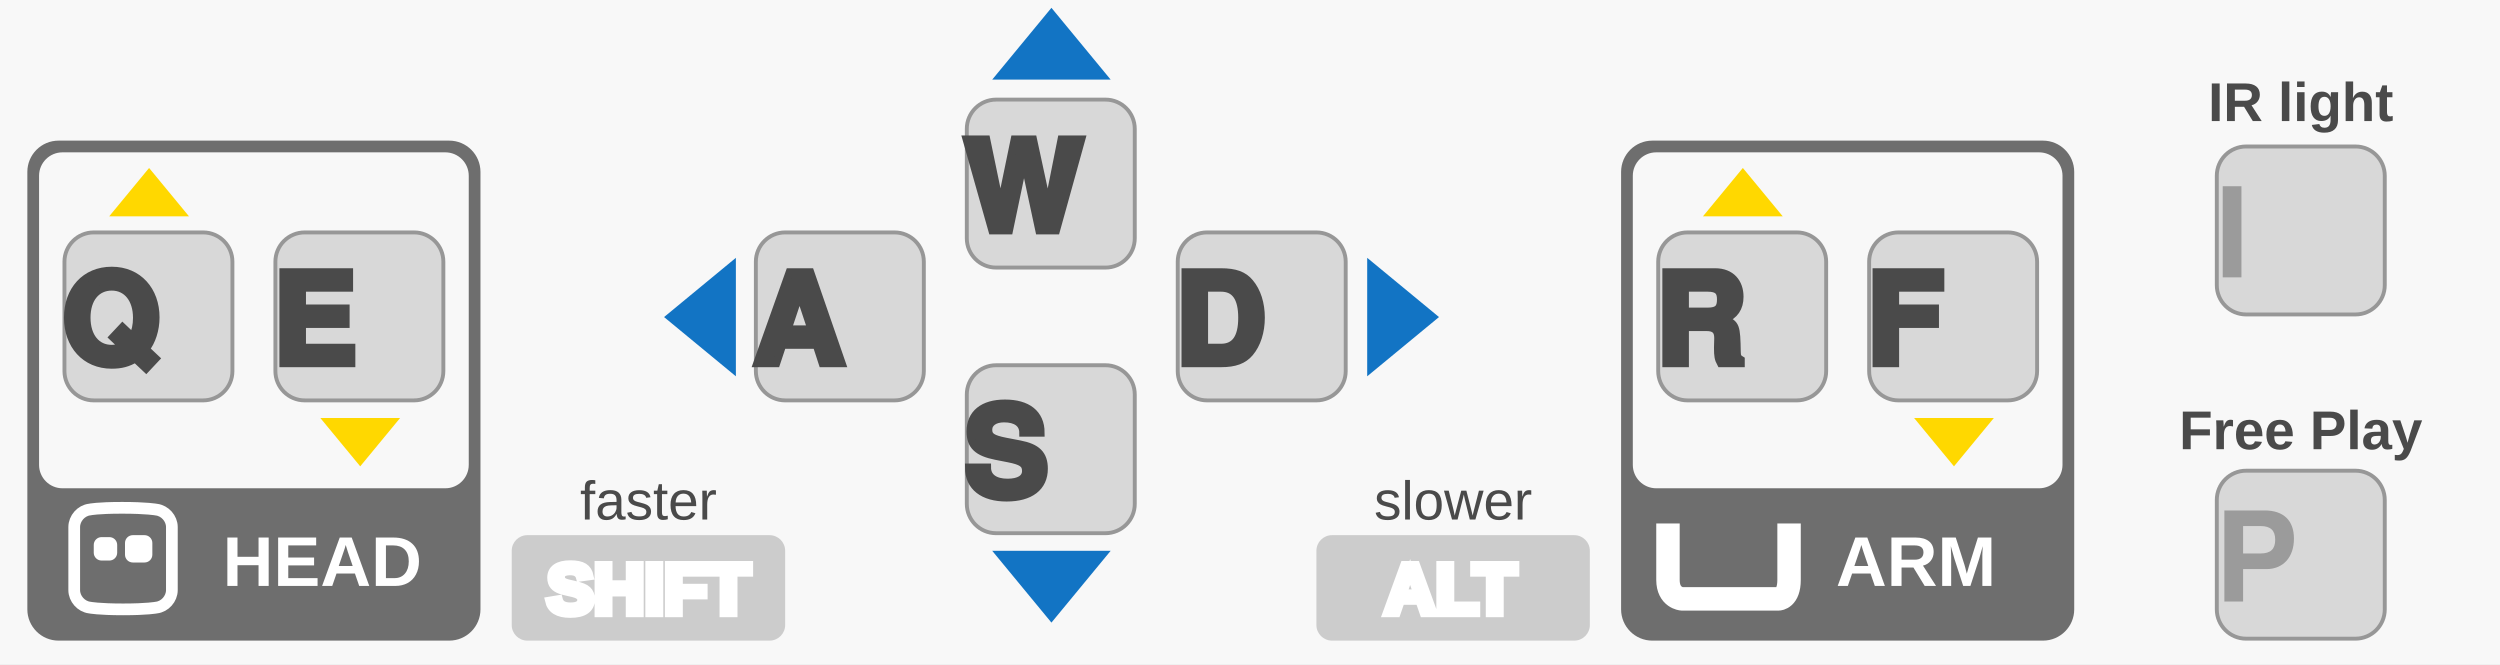
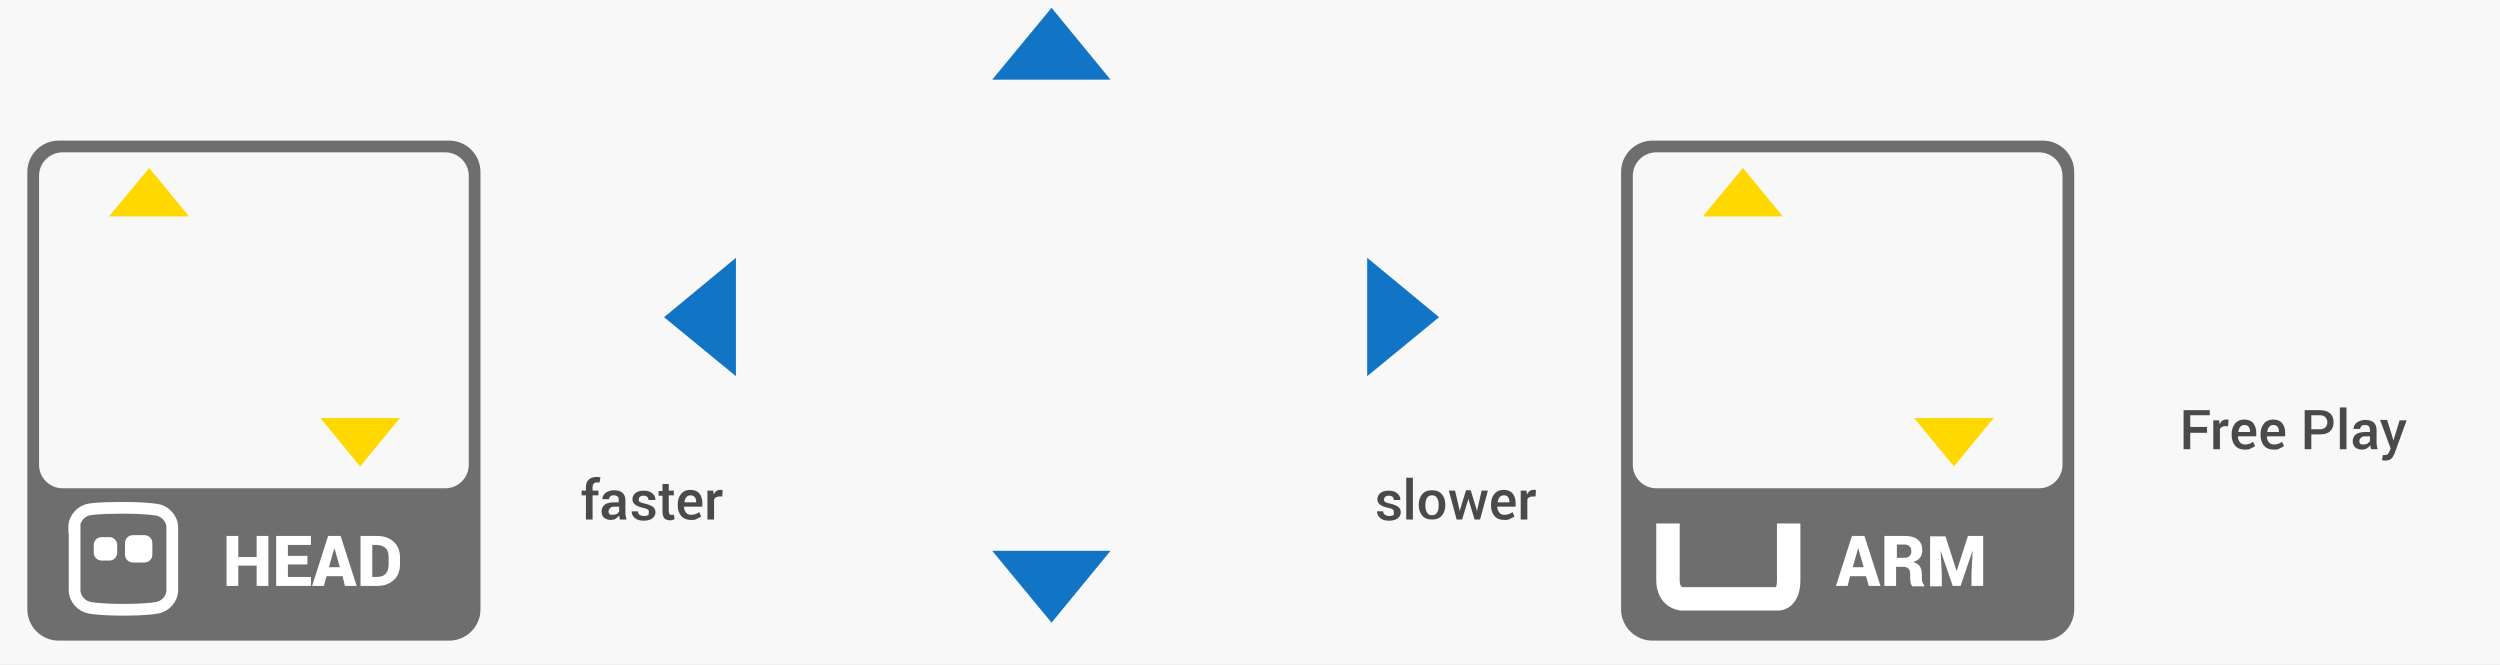
- <svg xmlns="http://www.w3.org/2000/svg" xmlns:xlink="http://www.w3.org/1999/xlink" width="640px" height="170px" viewBox="0 0 640 170" version="1.1">
-   <defs>
-     <rect id="path-1" x="0" y="0" width="44" height="44" rx="8" />
-     <mask id="mask-2" maskContentUnits="userSpaceOnUse" maskUnits="objectBoundingBox" x="0" y="0" width="44" height="44" fill="white">
-       <use xlink:href="#path-1" />
-     </mask>
-     <rect id="path-3" x="0" y="0" width="44" height="44" rx="8" />
-     <mask id="mask-4" maskContentUnits="userSpaceOnUse" maskUnits="objectBoundingBox" x="0" y="0" width="44" height="44" fill="white">
-       <use xlink:href="#path-3" />
-     </mask>
-     <rect id="path-5" x="0" y="0" width="44" height="44" rx="8" />
-     <mask id="mask-6" maskContentUnits="userSpaceOnUse" maskUnits="objectBoundingBox" x="0" y="0" width="44" height="44" fill="white">
-       <use xlink:href="#path-5" />
-     </mask>
-     <rect id="path-7" x="0" y="0" width="44" height="44" rx="8" />
-     <mask id="mask-8" maskContentUnits="userSpaceOnUse" maskUnits="objectBoundingBox" x="0" y="0" width="44" height="44" fill="white">
-       <use xlink:href="#path-7" />
-     </mask>
-     <rect id="path-9" x="0" y="0" width="44" height="44" rx="8" />
-     <mask id="mask-10" maskContentUnits="userSpaceOnUse" maskUnits="objectBoundingBox" x="0" y="0" width="44" height="44" fill="white">
-       <use xlink:href="#path-9" />
-     </mask>
-     <rect id="path-11" x="0" y="0" width="44" height="44" rx="8" />
-     <mask id="mask-12" maskContentUnits="userSpaceOnUse" maskUnits="objectBoundingBox" x="0" y="0" width="44" height="44" fill="white">
-       <use xlink:href="#path-11" />
-     </mask>
-     <rect id="path-13" x="0" y="0" width="44" height="44" rx="8" />
-     <mask id="mask-14" maskContentUnits="userSpaceOnUse" maskUnits="objectBoundingBox" x="0" y="0" width="44" height="44" fill="white">
-       <use xlink:href="#path-13" />
-     </mask>
-     <rect id="path-15" x="0" y="0" width="44" height="44" rx="8" />
-     <mask id="mask-16" maskContentUnits="userSpaceOnUse" maskUnits="objectBoundingBox" x="0" y="0" width="44" height="44" fill="white">
-       <use xlink:href="#path-15" />
-     </mask>
-     <rect id="path-17" x="0" y="0" width="44" height="44" rx="8" />
-     <mask id="mask-18" maskContentUnits="userSpaceOnUse" maskUnits="objectBoundingBox" x="0" y="0" width="44" height="44" fill="white">
-       <use xlink:href="#path-17" />
-     </mask>
-     <rect id="path-19" x="0" y="0" width="44" height="44" rx="8" />
-     <mask id="mask-20" maskContentUnits="userSpaceOnUse" maskUnits="objectBoundingBox" x="0" y="0" width="44" height="44" fill="white">
-       <use xlink:href="#path-19" />
-     </mask>
-   </defs>
-   <g id="Page-1" stroke="none" stroke-width="1" fill="none" fill-rule="evenodd">
-     <g id="controls_background_wide">
-       <rect id="background-size-0-alpha" fill-opacity="0.5" fill="#FFFFFF" x="0" y="0" width="640" height="170" />
-       <g id="head-bg" transform="translate(7, 36)">
-         <path d="M0,8.007 C0,3.585 3.583,0 7.996,0 L108.004,0 C112.42,0 116,3.591 116,8.007 L116,119.993 C116,124.415 112.417,128 108.004,128 L7.996,128 C3.58,128 0,124.409 0,119.993 L0,8.007 Z M3,8.996 L3,83.004 C3,86.308 5.683,89 8.992,89 L107.008,89 C110.308,89 113,86.315 113,83.004 L113,8.996 C113,5.692 110.317,3 107.008,3 L8.992,3 C5.692,3 3,5.685 3,8.996 Z" id="Combined-Shape" fill="#6E6E6E" />
-         <g id="head-icon" transform="translate(12, 94)">
-           <path d="M0,4.929 C0,2.72 1.77,0.687 3.971,0.441 C3.971,0.441 5.893,7.8214981e-16 12.262,0 C18.63,0 21.033,0.466 21.033,0.466 C23.224,0.721 25,2.723 25,4.929 L25,21.071 C25,23.28 23.222,25.303 21.025,25.543 C21.025,25.543 18.75,26 12.5,26 C6.25,26 3.961,25.541 3.961,25.541 C1.774,25.282 0,23.277 0,21.071 L0,4.929 Z" id="Rectangle-6" stroke="#FFFFFF" stroke-width="3" />
-           <rect id="Rectangle-4" fill="#FFFFFF" x="13" y="7" width="7" height="7" rx="2" />
-           <rect id="Rectangle-4-Copy" fill="#FFFFFF" x="5" y="7.5" width="6" height="6" rx="2" />
-         </g>
-         <text id="HEAD" font-family="LiberationSans-Bold, Liberation Sans" font-size="18" font-weight="bold" fill="#FFFFFF">
-           <tspan x="50" y="114">HEAD</tspan>
-         </text>
-       </g>
-       <g id="arm-bg" transform="translate(415, 36)">
-         <path d="M0,8.007 C0,3.585 3.583,0 7.996,0 L108.004,0 C112.42,0 116,3.591 116,8.007 L116,119.993 C116,124.415 112.417,128 108.004,128 L7.996,128 C3.58,128 0,124.409 0,119.993 L0,8.007 Z M3,8.996 L3,83.004 C3,86.308 5.683,89 8.992,89 L107.008,89 C110.308,89 113,86.315 113,83.004 L113,8.996 C113,5.692 110.317,3 107.008,3 L8.992,3 C5.692,3 3,5.685 3,8.996 Z" id="Combined-Shape" fill="#6E6E6E" />
-         <path d="M12,98 L12,112.463 C12,117.055 15.539,117.306 15.539,117.306 L40.353,117.306 C40.353,117.306 43,117.258 43,112.463 C43,107.668 43,98 43,98" id="Path-3" stroke="#FFFFFF" stroke-width="6" />
-         <text id="ARM" font-family="LiberationSans-Bold, Liberation Sans" font-size="18" font-weight="bold" fill="#FFFFFF">
-           <tspan x="55" y="114">ARM</tspan>
-         </text>
-       </g>
-       <g id="head-up" transform="translate(27, 43)" fill="#FFD800">
-         <polygon id="Rectangle-2-Copy-4" points="11.167 0 21.384 12.385 0.95 12.385" />
-       </g>
-       <g id="head-down" transform="translate(82, 107)" fill="#FFD800">
-         <polygon id="Rectangle-2-Copy-4" transform="translate(10.21688, 6.192308) rotate(180) translate(-10.21688, -6.192308) " points="10.217 0 20.434 12.385 1.42108547e-14 12.385" />
-       </g>
-       <g id="arm-up" transform="translate(435, 43)" fill="#FFD800">
-         <polygon id="Rectangle-2-Copy-4" points="11.167 0 21.384 12.385 0.95 12.385" />
-       </g>
-       <g id="arm-down" transform="translate(490, 107)" fill="#FFD800">
-         <polygon id="Rectangle-2-Copy-4" transform="translate(10.21688, 6.192308) rotate(180) translate(-10.21688, -6.192308) " points="10.217 0 20.434 12.385 1.42108547e-14 12.385" />
-       </g>
-       <g id="directions" transform="translate(170, 2)" fill="#1274C4">
-         <g id="forward" transform="translate(84, 0)">
-           <polygon id="Rectangle-2" points="15.167 0 30.333 18.385 -2.84217094e-14 18.385" />
-         </g>
-         <g id="back" transform="translate(84, 139)">
-           <polygon id="Rectangle-2-Copy-3" transform="translate(15.16667, 9.192308) rotate(180) translate(-15.16667, -9.192308) " points="15.167 0 30.333 18.385 -2.13162821e-14 18.385" />
-         </g>
-         <g id="right" transform="translate(180, 64)">
-           <polygon id="Rectangle-2-Copy" transform="translate(9.192308, 15.16667) rotate(90) translate(-9.192308, -15.16667) " points="9.192 5.974 24.359 24.359 -5.974 24.359" />
-         </g>
-         <g id="left" transform="translate(0, 64)">
-           <polygon id="Rectangle-2-Copy-2" transform="translate(9.192308, 15.16667) rotate(-90) translate(-9.192308, -15.16667) " points="9.192 5.974 24.359 24.359 -5.974 24.359" />
-         </g>
-       </g>
-       <g id="shift" transform="translate(131, 120)" font-size="14" font-family="LiberationSans, Liberation Sans" fill="#4A4A4A" font-weight="normal">
-         <text id="faster">
-           <tspan x="17.493" y="13">faster</tspan>
-         </text>
-       </g>
-       <g id="alt" transform="translate(337, 120)" font-size="14" font-family="LiberationSans, Liberation Sans" fill="#4A4A4A" font-weight="normal">
-         <text id="slower">
-           <tspan x="14.772" y="13">slower</tspan>
-         </text>
-       </g>
-       <g id="Buttons" transform="translate(16, 25)">
-         <g id="Keyboard-Button" transform="translate(0, 34)" stroke-width="2">
-           <use id="Rectangle" stroke="#979797" mask="url(#mask-2)" fill="#D8D8D8" fill-rule="evenodd" xlink:href="#path-1" />
-           <text id="Q" stroke="#4A4A4A" font-family="HelveticaNeue-Bold, Helvetica Neue" font-size="32" font-weight="bold" line-spacing="34" fill="#4A4A4A">
-             <tspan x="0" y="34">Q</tspan>
-           </text>
-         </g>
-         <g id="Keyboard-Button" transform="translate(54, 34)" stroke-width="2">
-           <use id="Rectangle" stroke="#979797" mask="url(#mask-4)" fill="#D8D8D8" fill-rule="evenodd" xlink:href="#path-3" />
-           <text id="Q" stroke="#4A4A4A" font-family="HelveticaNeue-Bold, Helvetica Neue" font-size="32" font-weight="bold" line-spacing="34" fill="#4A4A4A">
-             <tspan x="0" y="34">E</tspan>
-           </text>
-         </g>
-         <g id="Keyboard-Button" transform="translate(408, 34)" stroke-width="2">
-           <use id="Rectangle" stroke="#979797" mask="url(#mask-6)" fill="#D8D8D8" fill-rule="evenodd" xlink:href="#path-5" />
-           <text id="Q" stroke="#4A4A4A" font-family="HelveticaNeue-Bold, Helvetica Neue" font-size="32" font-weight="bold" line-spacing="34" fill="#4A4A4A">
-             <tspan x="0" y="34">R</tspan>
-           </text>
-         </g>
-         <g id="Keyboard-Button" transform="translate(462, 34)" stroke-width="2">
-           <use id="Rectangle" stroke="#979797" mask="url(#mask-8)" fill="#D8D8D8" fill-rule="evenodd" xlink:href="#path-7" />
-           <text id="Q" stroke="#4A4A4A" font-family="HelveticaNeue-Bold, Helvetica Neue" font-size="32" font-weight="bold" line-spacing="34" fill="#4A4A4A">
-             <tspan x="0" y="34">F</tspan>
-           </text>
-         </g>
-         <g id="Keyboard-Button" transform="translate(231, 0)" stroke-width="2">
-           <use id="Rectangle" stroke="#979797" mask="url(#mask-10)" fill="#D8D8D8" fill-rule="evenodd" xlink:href="#path-9" />
-           <text id="Q" stroke="#4A4A4A" font-family="HelveticaNeue-Bold, Helvetica Neue" font-size="32" font-weight="bold" line-spacing="34" fill="#4A4A4A">
-             <tspan x="0" y="34">W</tspan>
-           </text>
-         </g>
-         <g id="Keyboard-Button" transform="translate(231, 68)" stroke-width="2">
-           <use id="Rectangle" stroke="#979797" mask="url(#mask-12)" fill="#D8D8D8" fill-rule="evenodd" xlink:href="#path-11" />
-           <text id="Q" stroke="#4A4A4A" font-family="HelveticaNeue-Bold, Helvetica Neue" font-size="32" font-weight="bold" line-spacing="34" fill="#4A4A4A">
-             <tspan x="0" y="34">S</tspan>
-           </text>
-         </g>
-         <g id="Keyboard-Button" transform="translate(285, 34)" stroke-width="2">
-           <use id="Rectangle" stroke="#979797" mask="url(#mask-14)" fill="#D8D8D8" fill-rule="evenodd" xlink:href="#path-13" />
-           <text id="Q" stroke="#4A4A4A" font-family="HelveticaNeue-Bold, Helvetica Neue" font-size="32" font-weight="bold" line-spacing="34" fill="#4A4A4A">
-             <tspan x="0" y="34">D</tspan>
-           </text>
-         </g>
-         <g id="Keyboard-Button" transform="translate(177, 34)" stroke-width="2">
-           <use id="Rectangle" stroke="#979797" mask="url(#mask-16)" fill="#D8D8D8" fill-rule="evenodd" xlink:href="#path-15" />
-           <text id="Q" stroke="#4A4A4A" font-family="HelveticaNeue-Bold, Helvetica Neue" font-size="32" font-weight="bold" line-spacing="34" fill="#4A4A4A">
-             <tspan x="0" y="34">A</tspan>
-           </text>
-         </g>
-         <g id="Keyboard-State" transform="translate(115, 112)">
-           <rect id="Rectangle-5" fill="#CCCCCC" fill-rule="evenodd" x="0" y="0" width="70" height="27" rx="4" />
-           <text id="SHIFT" stroke="#FFFFFF" stroke-width="2" font-family="LiberationSans-Bold, Liberation Sans" font-size="18" font-weight="bold" line-spacing="14" fill="#FFFFFF">
-             <tspan x="9" y="20">SHIFT</tspan>
-           </text>
-         </g>
-         <g id="Keyboard-State" transform="translate(321, 112)">
-           <rect id="Rectangle-5" fill="#CCCCCC" fill-rule="evenodd" x="0" y="0" width="70" height="27" rx="4" />
-           <text id="SHIFT" stroke="#FFFFFF" stroke-width="2" font-family="LiberationSans-Bold, Liberation Sans" font-size="18" font-weight="bold" line-spacing="14" fill="#FFFFFF">
-             <tspan x="17.5" y="20">ALT</tspan>
-           </text>
-         </g>
-         <g id="Keyboard-Toggle-Off" transform="translate(551, 12)">
-           <g id="Keyboard-Toggle">
-             <use id="Rectangle" stroke="#979797" mask="url(#mask-18)" stroke-width="2" fill="#D8D8D8" xlink:href="#path-17" />
-             <text id="I" font-family="HelveticaNeue-Bold, Helvetica Neue" font-size="32" font-weight="bold" line-spacing="34" fill="#9B9B9B">
-               <tspan x="0" y="34">I</tspan>
-             </text>
-           </g>
-         </g>
-         <g id="Keyboard-Toggle-Off" transform="translate(551, 95)">
-           <g id="Keyboard-Toggle">
-             <use id="Rectangle" stroke="#979797" mask="url(#mask-20)" stroke-width="2" fill="#D8D8D8" xlink:href="#path-19" />
-             <text id="I" font-family="HelveticaNeue-Bold, Helvetica Neue" font-size="32" font-weight="bold" line-spacing="34" fill="#9B9B9B">
-               <tspan x="0" y="34">P</tspan>
-             </text>
-           </g>
-         </g>
-       </g>
-       <text id="IR-light" font-family="LiberationSans-Bold, Liberation Sans" font-size="14" font-weight="bold" fill="#4A4A4A">
-         <tspan x="565.283" y="31">IR light</tspan>
-       </text>
-       <text id="Free-Play" font-family="LiberationSans-Bold, Liberation Sans" font-size="14" font-weight="bold" fill="#4A4A4A">
-         <tspan x="557.869" y="115">Free Play</tspan>
-       </text>
-     </g>
+ <svg xmlns="http://www.w3.org/2000/svg" version="1.1" id="Layer_1" x="0px" y="0px" viewBox="0 0 640 170" style="enable-background:new 0 0 640 170;" xml:space="preserve">
+   <style type="text/css">
+ 	.st0{fill-rule:evenodd;clip-rule:evenodd;fill:#FFFFFF;fill-opacity:0.5;}
+ 	.st1{fill-rule:evenodd;clip-rule:evenodd;fill:#6E6E6E;}
+ 	.st2{fill:none;stroke:#FFFFFF;stroke-width:3;}
+ 	.st3{fill-rule:evenodd;clip-rule:evenodd;fill:#FFFFFF;}
+ 	.st4{enable-background:new    ;}
+ 	.st5{fill:#FFFFFF;}
+ 	.st6{fill:none;stroke:#FFFFFF;stroke-width:6;}
+ 	.st7{fill-rule:evenodd;clip-rule:evenodd;fill:#FFD800;}
+ 	.st8{fill-rule:evenodd;clip-rule:evenodd;fill:#1274C4;}
+ 	.st9{fill:#4A4A4A;}
+ </style>
+   <rect id="background-size-0-alpha" class="st0" width="640" height="170" />
+   <path id="Combined-Shape" class="st1" d="M7,44c0-4.4,3.6-8,8-8h100c4.4,0,8,3.6,8,8v112c0,4.4-3.6,8-8,8H15c-4.4,0-8-3.6-8-8V44z   M10,45v74c0,3.3,2.7,6,6,6h98c3.3,0,6-2.7,6-6V45c0-3.3-2.7-6-6-6H16C12.7,39,10,41.7,10,45z" />
+   <path id="Rectangle-6" class="st2" d="M19,134.9c0-2.2,1.8-4.2,4-4.5c0,0,1.9-0.4,8.3-0.4s8.8,0.5,8.8,0.5c2.2,0.3,4,2.3,4,4.5v16.1  c0,2.2-1.8,4.2-4,4.5c0,0-2.3,0.5-8.5,0.5s-8.5-0.5-8.5-0.5c-2.2-0.3-4-2.3-4-4.5V134.9z" />
+   <path id="Rectangle-4" class="st3" d="M34,137h3c1.1,0,2,0.9,2,2v3c0,1.1-0.9,2-2,2h-3c-1.1,0-2-0.9-2-2v-3  C32,137.9,32.9,137,34,137z" />
+   <path id="Rectangle-4-Copy" class="st3" d="M26,137.5h2c1.1,0,2,0.9,2,2v2c0,1.1-0.9,2-2,2h-2c-1.1,0-2-0.9-2-2v-2  C24,138.4,24.9,137.5,26,137.5z" />
+   <g class="st4">
+     <path class="st5" d="M68.7,150h-3v-5.2H61v5.2h-3v-12.8h3v5.4h4.7v-5.4h3V150z" />
+     <path class="st5" d="M78.7,144.5h-5v3.2h5.9v2.3h-8.9v-12.8h8.9v2.3h-5.9v2.8h5V144.5z" />
+     <path class="st5" d="M87.7,147.5h-4.1l-0.7,2.5h-3l4.1-12.8h3.2l4.1,12.8h-3L87.7,147.5z M84.2,145.2H87l-1.4-4.9h0L84.2,145.2z" />
+     <path class="st5" d="M92.3,150v-12.8h4.2c1.8,0,3.2,0.5,4.3,1.5s1.6,2.4,1.6,4.1v1.6c0,1.7-0.5,3.1-1.6,4.1s-2.5,1.5-4.3,1.5H92.3z    M95.3,139.5v8.2h1.1c1.1,0,1.9-0.3,2.4-0.9s0.7-1.4,0.7-2.4v-1.6c0-1-0.2-1.9-0.7-2.4s-1.3-0.9-2.4-0.9H95.3z" />
+   </g>
+   <path class="st1" d="M415,44c0-4.4,3.6-8,8-8h100c4.4,0,8,3.6,8,8v112c0,4.4-3.6,8-8,8H423c-4.4,0-8-3.6-8-8V44z M418,45v74  c0,3.3,2.7,6,6,6h98c3.3,0,6-2.7,6-6V45c0-3.3-2.7-6-6-6h-98C420.7,39,418,41.7,418,45z" />
+   <path id="Path-3" class="st6" d="M427,134v14.5c0,4.6,3.5,4.8,3.5,4.8h24.8c0,0,2.6,0,2.6-4.8s0-14.5,0-14.5" />
+   <g class="st4">
+     <path class="st5" d="M477.7,147.5h-4.1L473,150h-3l4.1-12.8h3.2l4.1,12.8h-3L477.7,147.5z M474.3,145.2h2.8l-1.4-4.9h0L474.3,145.2   z" />
+     <path class="st5" d="M485.4,145.1v4.9h-3v-12.8h5.2c1.5,0,2.6,0.3,3.4,1c0.8,0.6,1.1,1.6,1.1,2.8c0,0.7-0.2,1.3-0.6,1.8   c-0.4,0.5-1,0.8-1.7,1.1l0,0c0.8,0.2,1.3,0.6,1.7,1.1c0.3,0.5,0.5,1.2,0.5,2v0.8c0,0.3,0,0.7,0.1,1.1c0.1,0.4,0.3,0.7,0.5,0.9v0.3   h-3c-0.2-0.2-0.4-0.5-0.5-1c-0.1-0.5-0.1-0.9-0.1-1.3V147c0-0.6-0.1-1.1-0.4-1.4c-0.3-0.3-0.7-0.5-1.4-0.5H485.4z M485.4,142.8h2   c0.6,0,1.1-0.1,1.4-0.4c0.3-0.3,0.5-0.7,0.5-1.2c0-0.5-0.1-1-0.4-1.3c-0.3-0.3-0.7-0.5-1.3-0.5h-2V142.8z" />
+     <path class="st5" d="M498,137.2l2.9,9h0l2.9-9h3.9V150h-3v-3.2l0.3-5.9l0,0l-3.1,9.1h-2l-3.1-9l0,0l0.3,5.9v3.2h-3v-12.8H498z" />
+   </g>
+   <polygon id="Rectangle-2-Copy-4" class="st7" points="38.2,43 48.4,55.4 27.9,55.4 " />
+   <polygon class="st7" points="92.2,119.4 82,107 102.4,107 " />
+   <polygon class="st7" points="446.2,43 456.4,55.4 435.9,55.4 " />
+   <polygon class="st7" points="500.2,119.4 490,107 510.4,107 " />
+   <polygon id="Rectangle-2" class="st8" points="269.2,2 284.3,20.4 254,20.4 " />
+   <polygon id="Rectangle-2-Copy-3" class="st8" points="269.2,159.4 254,141 284.3,141 " />
+   <polygon id="Rectangle-2-Copy" class="st8" points="368.4,81.2 350,96.3 350,66 " />
+   <polygon id="Rectangle-2-Copy-2" class="st8" points="170,81.2 188.4,66 188.4,96.3 " />
+   <g class="st4">
+     <path class="st9" d="M565,110.8h-4.3v4.2H559v-10h6.7v1.3h-5v3h4.3V110.8z" />
+     <path class="st9" d="M570.4,109.1l-0.8,0c-0.3,0-0.6,0.1-0.8,0.2s-0.4,0.3-0.5,0.6v5.1h-1.7v-7.4h1.5l0.1,1h0   c0.2-0.4,0.4-0.7,0.7-0.9c0.3-0.2,0.6-0.3,1-0.3c0.1,0,0.2,0,0.3,0c0.1,0,0.2,0,0.3,0.1L570.4,109.1z" />
+     <path class="st9" d="M574.7,115.1c-1.1,0-1.9-0.3-2.5-1c-0.6-0.7-0.9-1.6-0.9-2.7v-0.3c0-1.1,0.3-2,0.9-2.7c0.6-0.7,1.4-1,2.3-1   c1,0,1.8,0.3,2.3,0.9c0.5,0.6,0.8,1.4,0.8,2.4v1h-4.7c0,0.6,0.2,1.1,0.5,1.5c0.3,0.4,0.8,0.6,1.3,0.6c0.5,0,0.8-0.1,1.2-0.2   c0.3-0.1,0.6-0.3,0.9-0.5l0.5,1.1c-0.3,0.2-0.6,0.4-1.1,0.6C575.8,115.1,575.3,115.1,574.7,115.1z M574.5,108.8   c-0.4,0-0.8,0.2-1,0.5c-0.3,0.3-0.4,0.7-0.5,1.3h3v-0.2c0-0.5-0.1-0.9-0.4-1.2C575.4,108.9,575,108.8,574.5,108.8z" />
+     <path class="st9" d="M582.1,115.1c-1.1,0-1.9-0.3-2.5-1c-0.6-0.7-0.9-1.6-0.9-2.7v-0.3c0-1.1,0.3-2,0.9-2.7c0.6-0.7,1.4-1,2.3-1   c1,0,1.8,0.3,2.3,0.9c0.5,0.6,0.8,1.4,0.8,2.4v1h-4.7c0,0.6,0.2,1.1,0.5,1.5c0.3,0.4,0.8,0.6,1.3,0.6c0.5,0,0.8-0.1,1.2-0.2   c0.3-0.1,0.6-0.3,0.9-0.5l0.5,1.1c-0.3,0.2-0.6,0.4-1.1,0.6C583.2,115.1,582.7,115.1,582.1,115.1z M581.9,108.8   c-0.4,0-0.8,0.2-1,0.5c-0.3,0.3-0.4,0.7-0.5,1.3h3v-0.2c0-0.5-0.1-0.9-0.4-1.2C582.8,108.9,582.4,108.8,581.9,108.8z" />
+     <path class="st9" d="M591.7,111.2v3.8H590v-10h3.9c1.1,0,2,0.3,2.6,0.8c0.6,0.6,0.9,1.3,0.9,2.3c0,1-0.3,1.7-0.9,2.3   c-0.6,0.6-1.5,0.8-2.6,0.8H591.7z M591.7,109.9h2.2c0.6,0,1.1-0.2,1.4-0.5c0.3-0.3,0.5-0.7,0.5-1.3s-0.2-0.9-0.5-1.3   c-0.3-0.3-0.8-0.5-1.4-0.5h-2.2V109.9z" />
+     <path class="st9" d="M600.6,115H599v-10.7h1.7V115z" />
+     <path class="st9" d="M607,115c0-0.2-0.1-0.3-0.1-0.5c0-0.2-0.1-0.3-0.1-0.5c-0.3,0.3-0.6,0.6-0.9,0.8s-0.8,0.3-1.2,0.3   c-0.8,0-1.3-0.2-1.8-0.6c-0.4-0.4-0.6-0.9-0.6-1.6c0-0.7,0.3-1.3,0.8-1.7s1.4-0.6,2.4-0.6h1.2V110c0-0.4-0.1-0.7-0.3-0.9   c-0.2-0.2-0.6-0.3-1-0.3c-0.4,0-0.7,0.1-0.9,0.3c-0.2,0.2-0.3,0.4-0.3,0.7h-1.7c0-0.6,0.3-1.2,0.8-1.6c0.6-0.4,1.3-0.7,2.2-0.7   c0.9,0,1.6,0.2,2.1,0.6c0.5,0.4,0.8,1.1,0.8,1.9v3.3c0,0.3,0,0.6,0.1,0.9c0,0.3,0.1,0.5,0.2,0.8H607z M605,113.8   c0.4,0,0.7-0.1,1-0.2c0.3-0.2,0.5-0.4,0.7-0.6v-1.3h-1.2c-0.5,0-0.9,0.1-1.1,0.4c-0.3,0.2-0.4,0.5-0.4,0.9c0,0.3,0.1,0.5,0.3,0.7   C604.4,113.7,604.6,113.8,605,113.8z" />
+     <path class="st9" d="M612.5,112l0.2,0.8h0l1.6-5.2h1.8l-3.1,8.5c-0.2,0.5-0.5,1-0.8,1.3s-0.9,0.5-1.5,0.5c-0.1,0-0.3,0-0.4,0   c-0.2,0-0.3-0.1-0.5-0.1l0.2-1.3c0.1,0,0.1,0,0.3,0s0.2,0,0.2,0c0.3,0,0.5-0.1,0.7-0.2s0.3-0.4,0.5-0.8l0.3-0.7l-2.7-7.3h1.8   L612.5,112z" />
+   </g>
+   <g class="st4">
+     <path class="st9" d="M150,133v-6.2h-1.1v-1.2h1.1v-0.9c0-0.8,0.2-1.5,0.7-1.9c0.4-0.4,1.1-0.7,1.9-0.7c0.2,0,0.3,0,0.5,0   c0.2,0,0.3,0.1,0.6,0.1l-0.2,1.3c-0.1,0-0.2,0-0.3,0s-0.2,0-0.4,0c-0.4,0-0.6,0.1-0.8,0.3s-0.3,0.5-0.3,0.9v0.9h1.5v1.2h-1.5v6.2   H150z" />
+     <path class="st9" d="M158.7,133c-0.1-0.2-0.1-0.3-0.1-0.5s-0.1-0.3-0.1-0.5c-0.3,0.3-0.6,0.6-0.9,0.8s-0.8,0.3-1.2,0.3   c-0.8,0-1.3-0.2-1.8-0.6c-0.4-0.4-0.6-0.9-0.6-1.6c0-0.7,0.3-1.3,0.8-1.7s1.4-0.6,2.4-0.6h1.2V128c0-0.4-0.1-0.7-0.3-0.9   c-0.2-0.2-0.6-0.3-1-0.3c-0.4,0-0.7,0.1-0.9,0.3c-0.2,0.2-0.3,0.4-0.3,0.7h-1.7c0-0.6,0.3-1.2,0.8-1.6s1.3-0.7,2.2-0.7   c0.9,0,1.6,0.2,2.1,0.6c0.5,0.4,0.8,1.1,0.8,1.9v3.3c0,0.3,0,0.6,0.1,0.9s0.1,0.5,0.2,0.8H158.7z M156.8,131.8c0.4,0,0.7-0.1,1-0.2   s0.5-0.4,0.7-0.6v-1.3h-1.2c-0.5,0-0.9,0.1-1.1,0.4c-0.3,0.2-0.4,0.5-0.4,0.9c0,0.3,0.1,0.5,0.3,0.7   C156.2,131.7,156.4,131.8,156.8,131.8z" />
+     <path class="st9" d="M166.1,131c0-0.3-0.1-0.5-0.3-0.6s-0.6-0.3-1.2-0.4c-0.9-0.2-1.6-0.5-2-0.8s-0.7-0.8-0.7-1.4   c0-0.6,0.3-1.2,0.8-1.6c0.5-0.4,1.2-0.6,2.1-0.6c0.9,0,1.6,0.2,2.2,0.7c0.5,0.4,0.8,1,0.8,1.7H166c0-0.3-0.1-0.6-0.3-0.8   c-0.2-0.2-0.5-0.3-1-0.3c-0.4,0-0.7,0.1-0.9,0.3s-0.3,0.4-0.3,0.7s0.1,0.5,0.3,0.6c0.2,0.1,0.6,0.3,1.2,0.4   c0.9,0.2,1.6,0.5,2.1,0.8c0.4,0.3,0.7,0.8,0.7,1.4c0,0.7-0.3,1.2-0.8,1.6s-1.3,0.6-2.2,0.6c-1,0-1.7-0.2-2.3-0.7s-0.8-1.1-0.8-1.7   h1.6c0,0.4,0.2,0.8,0.5,0.9c0.3,0.2,0.6,0.3,1.1,0.3c0.4,0,0.8-0.1,1-0.2S166.1,131.3,166.1,131z" />
+     <path class="st9" d="M171.2,123.8v1.8h1.3v1.2h-1.3v4.1c0,0.3,0.1,0.5,0.2,0.7s0.3,0.2,0.5,0.2c0.1,0,0.2,0,0.3,0   c0.1,0,0.2,0,0.3-0.1l0.2,1.2c-0.2,0.1-0.3,0.1-0.5,0.2s-0.4,0.1-0.7,0.1c-0.6,0-1.1-0.2-1.4-0.5c-0.3-0.3-0.5-0.9-0.5-1.7v-4.1h-1   v-1.2h1v-1.8H171.2z" />
+     <path class="st9" d="M176.9,133.1c-1.1,0-1.9-0.3-2.5-1s-0.9-1.6-0.9-2.7v-0.3c0-1.1,0.3-2,0.9-2.7s1.4-1,2.3-1   c1,0,1.8,0.3,2.3,0.9c0.5,0.6,0.8,1.4,0.8,2.4v1h-4.7c0,0.6,0.2,1.1,0.5,1.5s0.8,0.6,1.3,0.6c0.5,0,0.8-0.1,1.2-0.2   c0.3-0.1,0.6-0.3,0.9-0.5l0.5,1.1c-0.3,0.2-0.6,0.4-1.1,0.6C178.1,133.1,177.5,133.1,176.9,133.1z M176.7,126.8   c-0.4,0-0.8,0.2-1,0.5c-0.3,0.3-0.4,0.7-0.5,1.3h3v-0.2c0-0.5-0.1-0.9-0.4-1.2S177.2,126.8,176.7,126.8z" />
+     <path class="st9" d="M184.9,127.1l-0.8,0c-0.3,0-0.6,0.1-0.8,0.2s-0.4,0.3-0.5,0.6v5.1h-1.7v-7.4h1.5l0.1,1h0   c0.2-0.4,0.4-0.7,0.7-0.9c0.3-0.2,0.6-0.3,1-0.3c0.1,0,0.2,0,0.3,0c0.1,0,0.2,0,0.3,0.1L184.9,127.1z" />
+   </g>
+   <g class="st4">
+     <path class="st9" d="M356.8,131c0-0.3-0.1-0.5-0.3-0.6c-0.2-0.2-0.6-0.3-1.2-0.4c-0.9-0.2-1.6-0.5-2-0.8c-0.4-0.3-0.7-0.8-0.7-1.4   c0-0.6,0.3-1.2,0.8-1.6c0.5-0.4,1.2-0.6,2.1-0.6c0.9,0,1.6,0.2,2.2,0.7c0.5,0.4,0.8,1,0.8,1.7h-1.7c0-0.3-0.1-0.6-0.3-0.8   c-0.2-0.2-0.5-0.3-1-0.3c-0.4,0-0.7,0.1-0.9,0.3s-0.3,0.4-0.3,0.7s0.1,0.5,0.3,0.6c0.2,0.1,0.6,0.3,1.2,0.4   c0.9,0.2,1.6,0.5,2.1,0.8c0.4,0.3,0.7,0.8,0.7,1.4c0,0.7-0.3,1.2-0.8,1.6c-0.5,0.4-1.3,0.6-2.2,0.6c-1,0-1.7-0.2-2.3-0.7   c-0.5-0.5-0.8-1.1-0.8-1.7h1.6c0,0.4,0.2,0.8,0.5,0.9c0.3,0.2,0.6,0.3,1.1,0.3c0.4,0,0.8-0.1,1-0.2S356.8,131.3,356.8,131z" />
+     <path class="st9" d="M361.7,133H360v-10.7h1.7V133z" />
+     <path class="st9" d="M363.2,129.2c0-1.1,0.3-2,0.9-2.7c0.6-0.7,1.4-1,2.5-1c1.1,0,1.9,0.3,2.5,1c0.6,0.7,0.9,1.6,0.9,2.7v0.1   c0,1.1-0.3,2-0.9,2.7s-1.4,1-2.5,1c-1.1,0-1.9-0.3-2.5-1s-0.9-1.6-0.9-2.7V129.2z M364.9,129.4c0,0.7,0.1,1.3,0.4,1.8   s0.7,0.7,1.3,0.7c0.6,0,1-0.2,1.3-0.7c0.3-0.4,0.4-1,0.4-1.8v-0.1c0-0.7-0.1-1.3-0.4-1.8s-0.7-0.7-1.3-0.7c-0.6,0-1,0.2-1.3,0.7   s-0.4,1-0.4,1.8V129.4z" />
+     <path class="st9" d="M373.6,130.4l0.1,0.5h0l0.1-0.5l1.5-4.9h1.2l1.5,4.9l0.1,0.6h0l0.1-0.6l1.1-4.8h1.6l-2,7.4h-1.4l-1.4-4.6   l-0.2-0.7h0l-0.2,0.7l-1.4,4.6h-1.4l-2-7.4h1.6L373.6,130.4z" />
+     <path class="st9" d="M385.1,133.1c-1.1,0-1.9-0.3-2.5-1c-0.6-0.7-0.9-1.6-0.9-2.7v-0.3c0-1.1,0.3-2,0.9-2.7c0.6-0.7,1.4-1,2.3-1   c1,0,1.8,0.3,2.3,0.9c0.5,0.6,0.8,1.4,0.8,2.4v1h-4.7c0,0.6,0.2,1.1,0.5,1.5c0.3,0.4,0.8,0.6,1.3,0.6c0.5,0,0.8-0.1,1.2-0.2   c0.3-0.1,0.6-0.3,0.9-0.5l0.5,1.1c-0.3,0.2-0.6,0.4-1.1,0.6C386.3,133.1,385.7,133.1,385.1,133.1z M384.9,126.8   c-0.4,0-0.8,0.2-1,0.5c-0.3,0.3-0.4,0.7-0.5,1.3h3v-0.2c0-0.5-0.1-0.9-0.4-1.2C385.8,126.9,385.4,126.8,384.9,126.8z" />
+     <path class="st9" d="M393.1,127.1l-0.8,0c-0.3,0-0.6,0.1-0.8,0.2s-0.4,0.3-0.5,0.6v5.1h-1.7v-7.4h1.5l0.1,1h0   c0.2-0.4,0.4-0.7,0.7-0.9c0.3-0.2,0.6-0.3,1-0.3c0.1,0,0.2,0,0.3,0c0.1,0,0.2,0,0.3,0.1L393.1,127.1z" />
  </g>
</svg>
